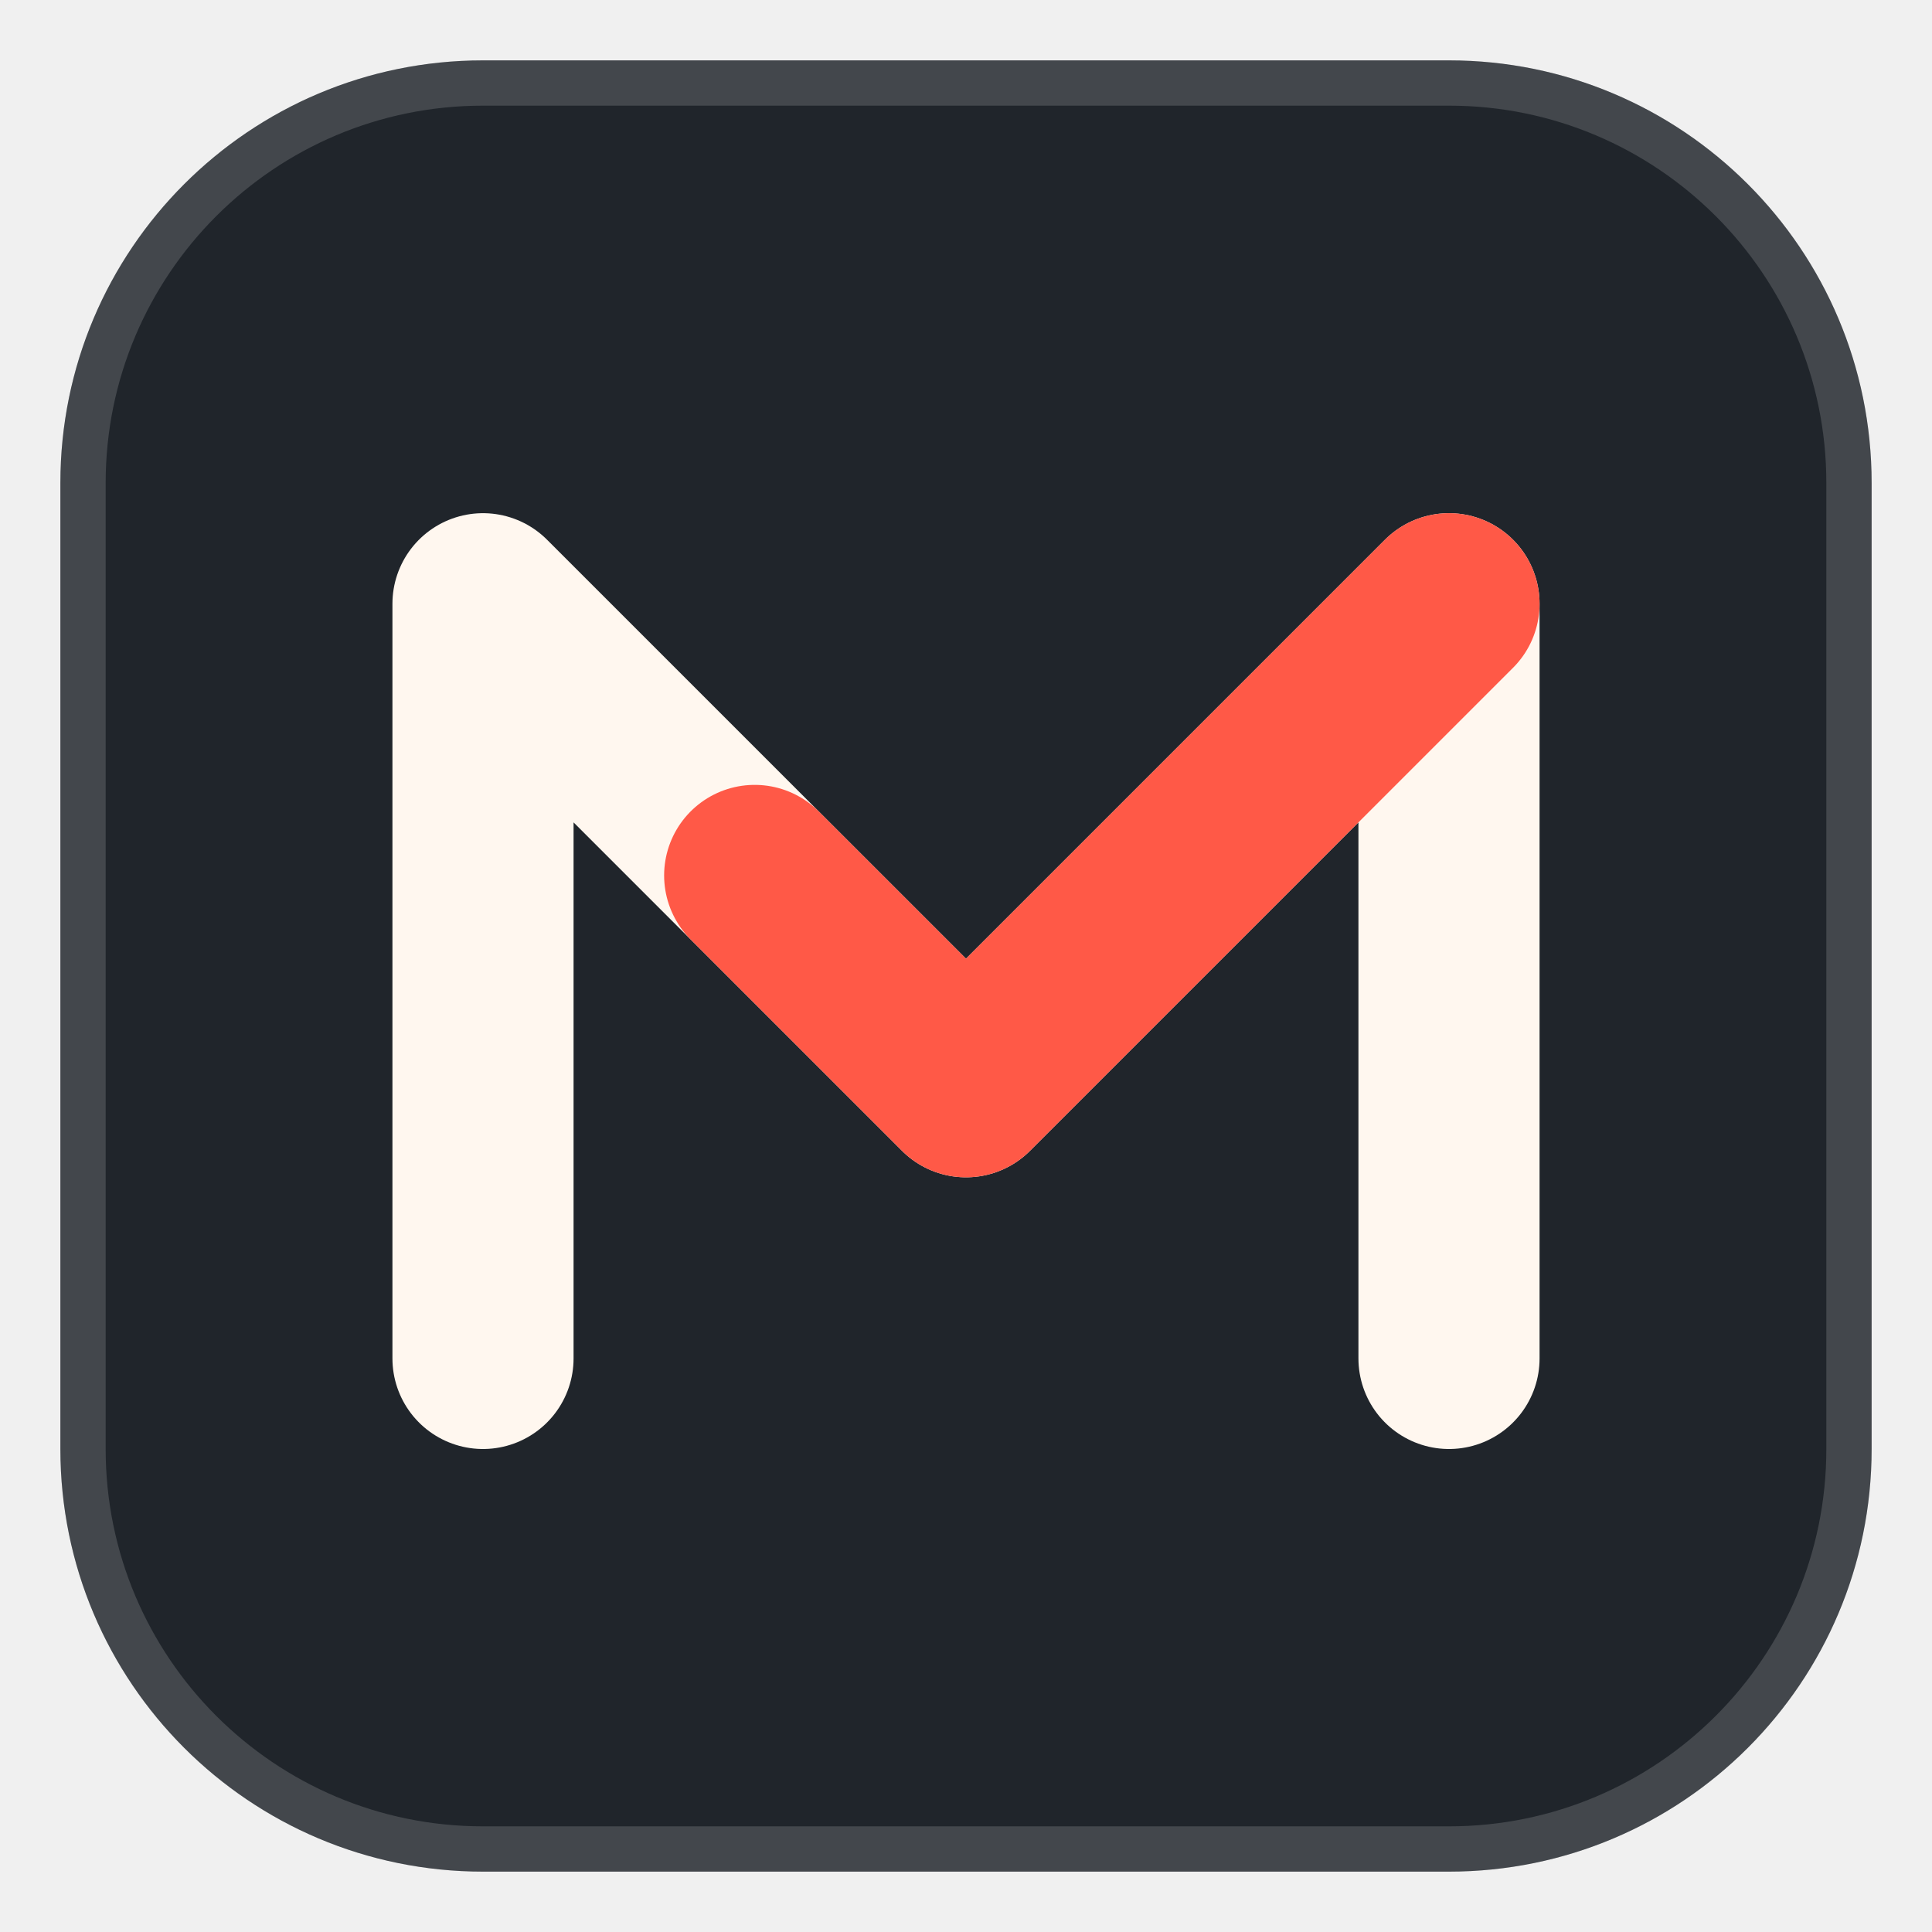
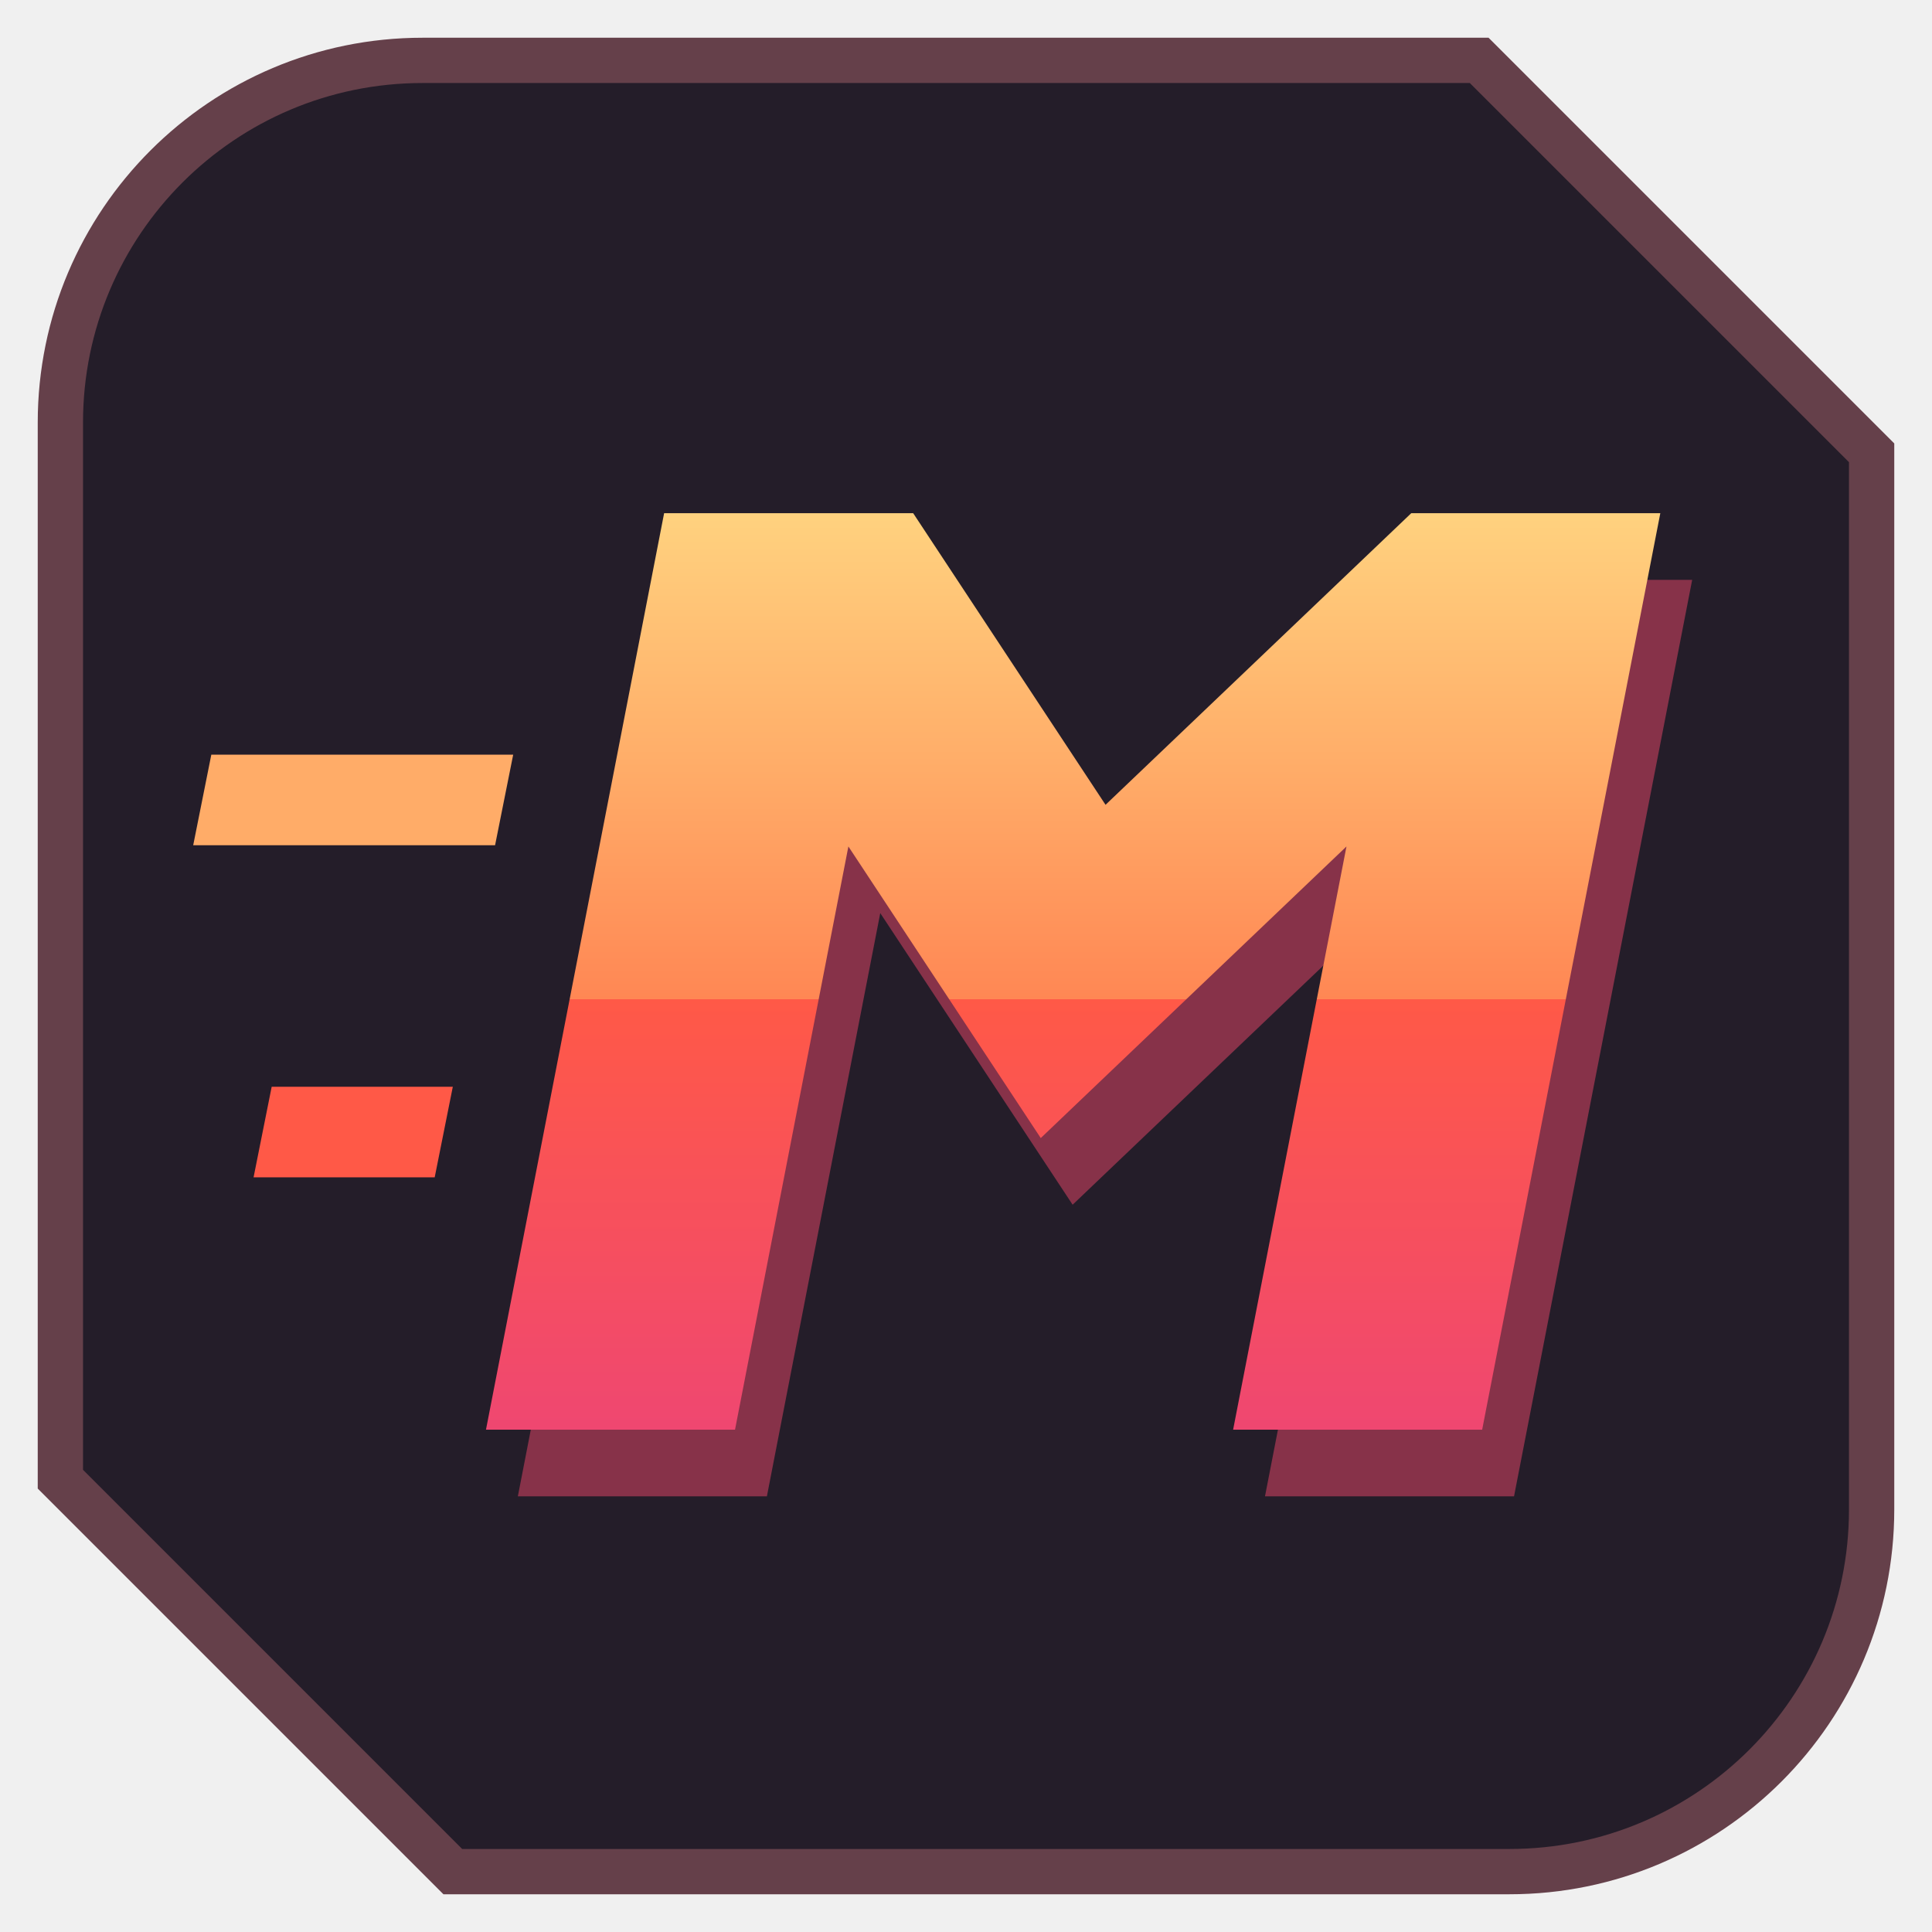
<svg xmlns="http://www.w3.org/2000/svg" viewBox="0 0 64 64" role="img" aria-labelledby="title">
-   <rect x="2" y="2" width="60" height="60" rx="14" fill="#20252B" />
-   <rect x="2.75" y="2.75" width="58.5" height="58.5" rx="13.25" fill="none" stroke="#FFFFFF" stroke-opacity=".16" stroke-width="1.5" />
-   <g fill="none" stroke-width="6" stroke-linecap="round" stroke-linejoin="round">
-     <path d="M16 45V20l16 16 16-16v25" stroke="#FFF7EF" />
-     <path d="m25 29 7 7 16-16" stroke="#FF5947" />
+   <defs>
+     <linearGradient id="ember" x2="0" y2="1">
+       <stop offset="0" stop-color="#FFD27F" />
+       <stop offset=".28" stop-color="#FFAC68" />
+       <stop offset=".53" stop-color="#FF8754" />
+       <stop offset=".53" stop-color="#FF5947" />
+       <stop offset="1" stop-color="#EF4771" />
+     </linearGradient>
+   </defs>
+   <path d="M14 2h35l13 13v35a12 12 0 0 1-12 12H15L2 49V14A12 12 0 0 1 14 2Z" fill="#241D29" stroke="#65404A" stroke-width="1.5" />
+   <g transform="translate(22 17) skewX(-11) scale(1.65 1.38)">
+     <path d="M0 22V0h5l5 7 5-7h5v22h-5V8l-5 7-5-7v14Z" fill="#873249" transform="translate(.9 1.6)" />
+     <path d="M0 22V0h5l5 7 5-7h5v22h-5V8l-5 7-5-7v14Z" fill="url(#ember)" />
  </g>
+   <path d="M7 25h10l-.6 3H6.4Z" fill="#FFAC68" />
+   <path d="M9 36h6l-.6 3h-6Z" fill="#FF5947" />
</svg>
